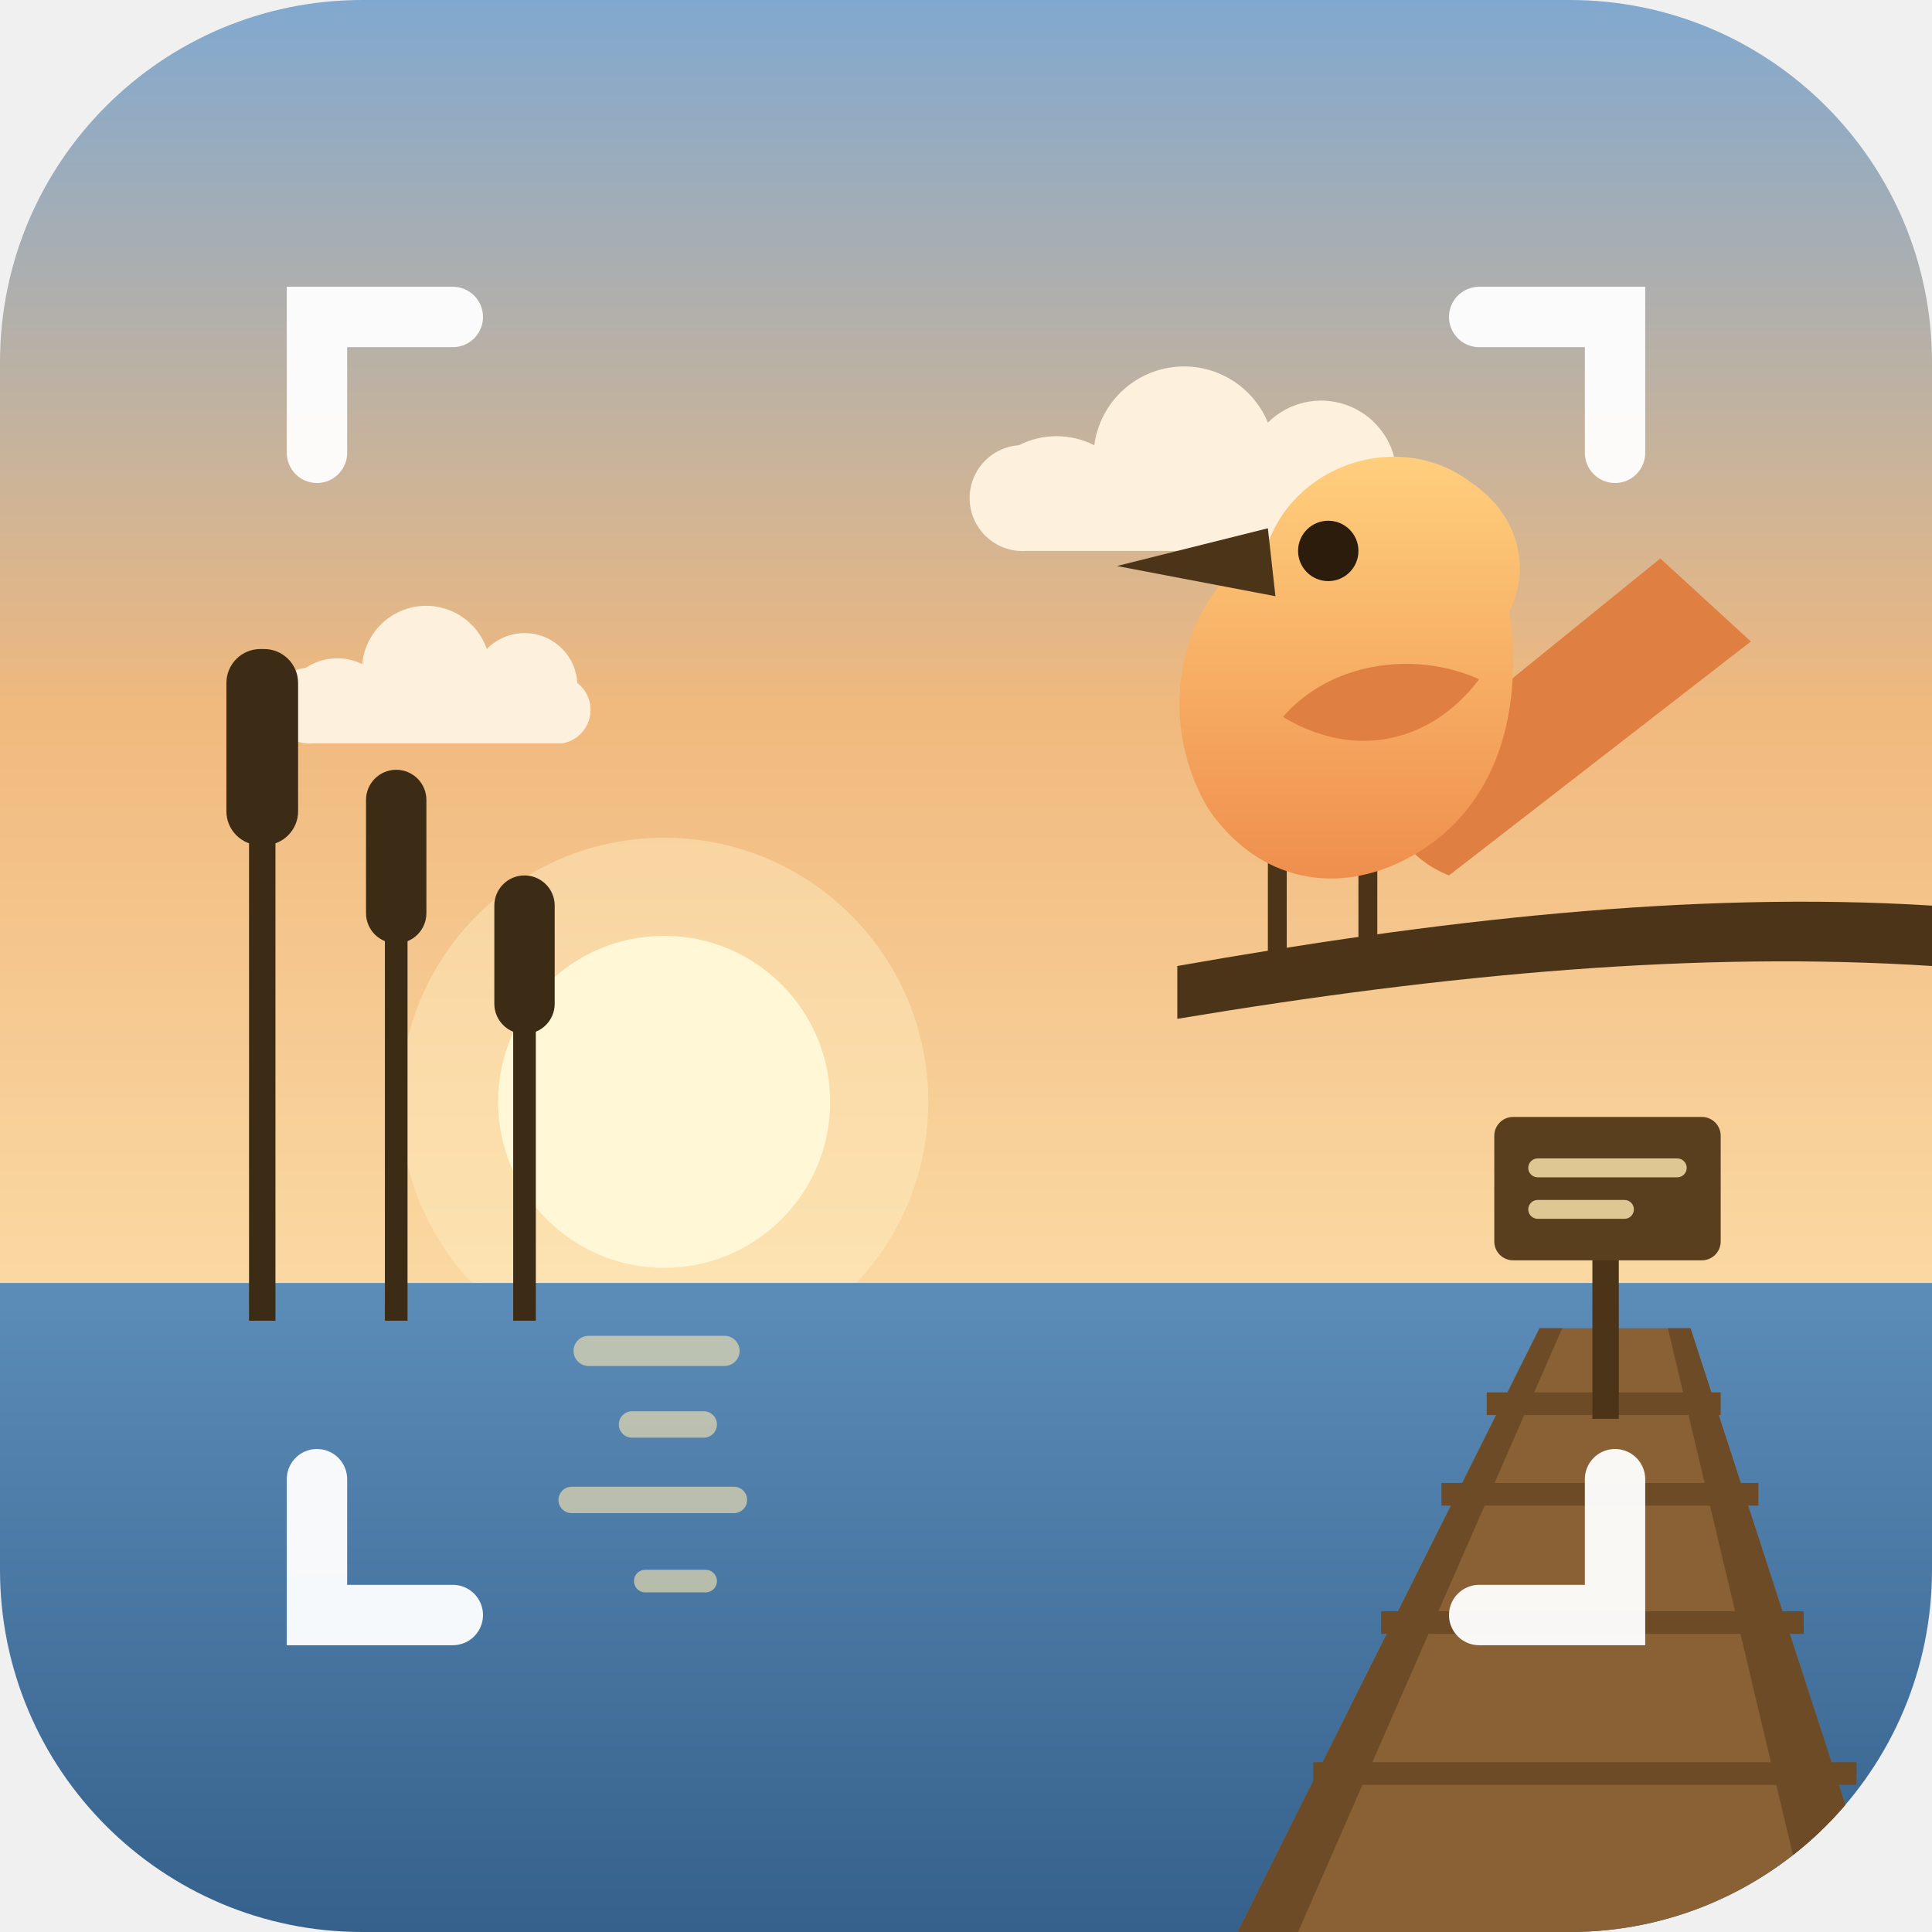
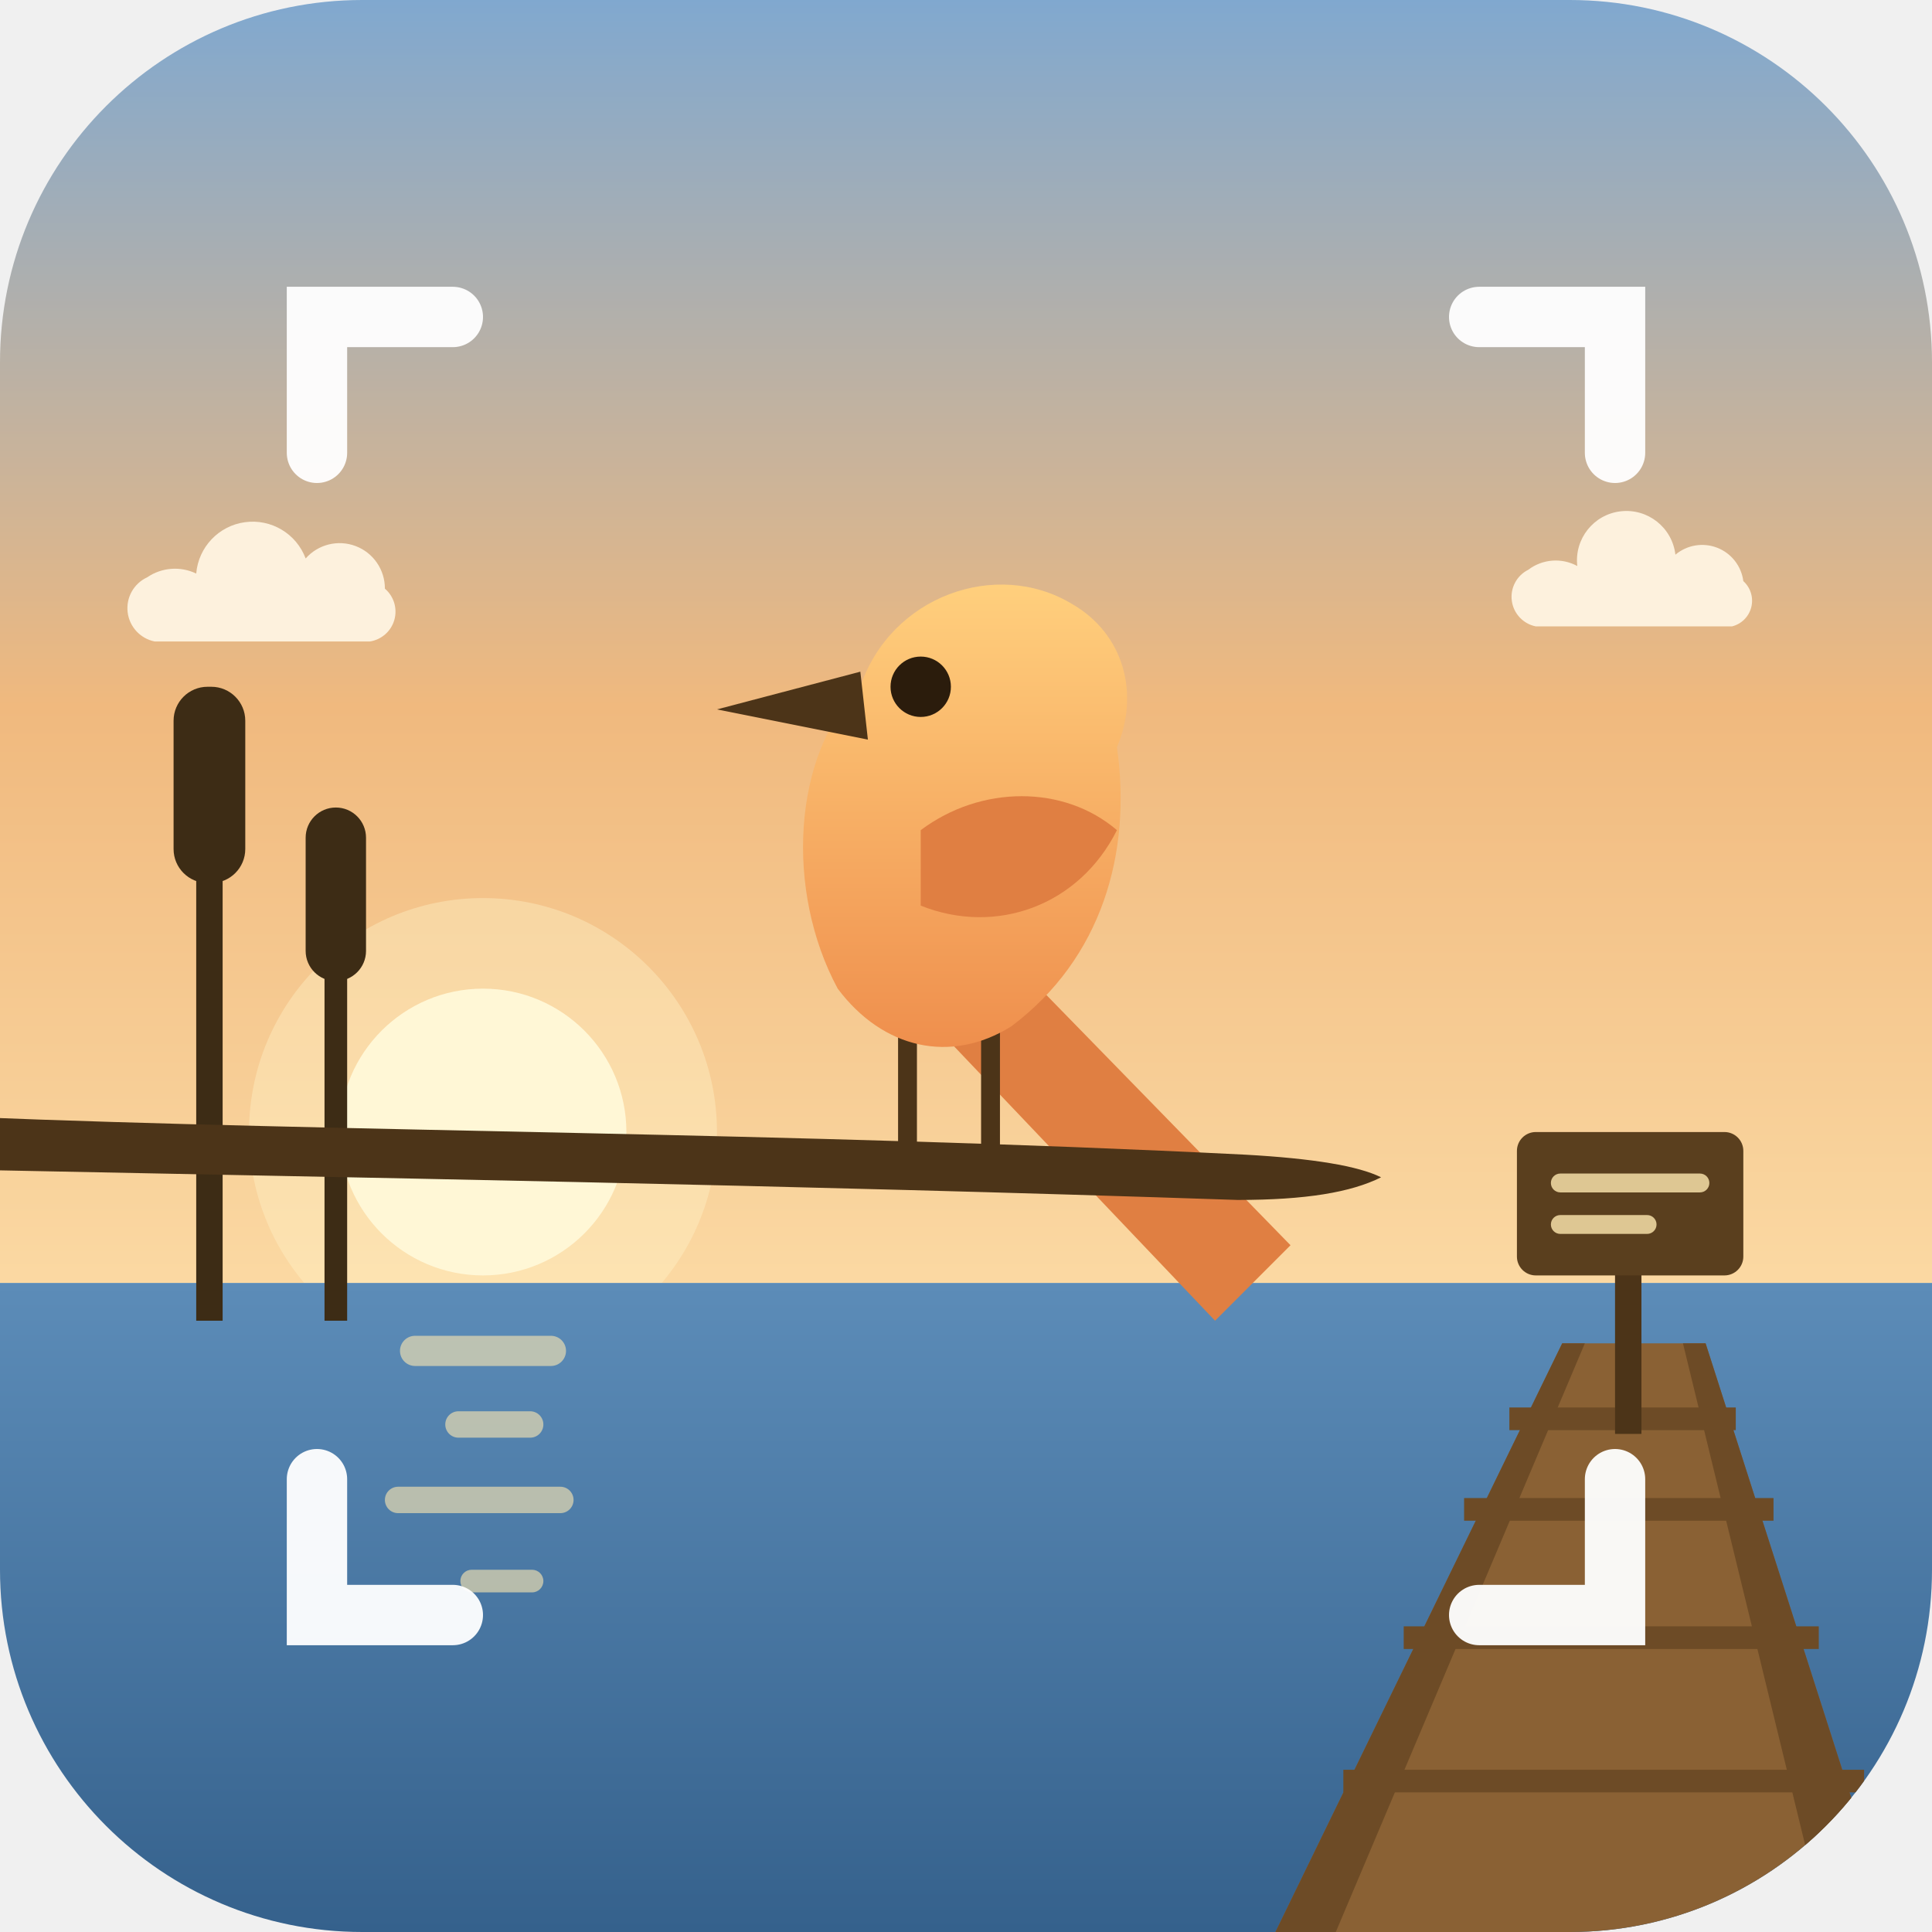
<svg xmlns="http://www.w3.org/2000/svg" viewBox="0 0 512 512">
  <defs>
    <linearGradient id="sky" x1="0" y1="0" x2="0" y2="1">
      <stop offset="0" stop-color="#7fa8d0" />
      <stop offset="0.55" stop-color="#f0b97e" />
      <stop offset="1" stop-color="#fbd9a3" />
    </linearGradient>
    <linearGradient id="water" x1="0" y1="0" x2="0" y2="1">
      <stop offset="0" stop-color="#5c8cb8" />
      <stop offset="1" stop-color="#35618c" />
    </linearGradient>
    <linearGradient id="bird" x1="0" y1="0" x2="0" y2="1">
      <stop offset="0" stop-color="#ffcf7d" />
      <stop offset="1" stop-color="#ef8f4d" />
    </linearGradient>
    <clipPath id="rr">
      <rect width="512" height="512" rx="96" />
    </clipPath>
  </defs>
  <g clip-path="url(#rr)">
    <rect width="512" height="340" fill="url(#sky)" />
-     <circle cx="176" cy="292" r="70" fill="#fff3c9" opacity="0.4" />
-     <circle cx="176" cy="292" r="44" fill="#fff7d6" />
+     <circle cx="128" cy="300" r="62" fill="#fff3c9" opacity="0.4" />
+     <circle cx="128" cy="300" r="38" fill="#fff7d6" />
    <g fill="#fdf1dd">
-       <path d="M290 118 a24 24 0 0 1 46 -6 a20 20 0 0 1 34 12 a12 12 0 0 1 -6 22 h-92 a14 14 0 0 1 -2 -28 a22 22 0 0 1 20 0 Z" />
-       <path d="M96 176 a17 17 0 0 1 33 -4 a14 14 0 0 1 24 9 a9 9 0 0 1 -4 16 h-66 a10 10 0 0 1 -2 -20 a15 15 0 0 1 15 -1 Z" />
+       <path d="M52 152 a15 15 0 0 1 29 -4 a12 12 0 0 1 21 8 a8 8 0 0 1 -4 14 h-57 a9 9 0 0 1 -2 -17 a13 13 0 0 1 13 -1 Z" />
+       <path d="M418 150 a13 13 0 0 1 26 -3 a11 11 0 0 1 18 7 a7 7 0 0 1 -3 12 h-52 a8 8 0 0 1 -2 -15 a12 12 0 0 1 13 -1 Z" />
    </g>
    <rect y="340" width="512" height="172" fill="url(#water)" />
    <g fill="#ffe9b0" opacity="0.6">
-       <rect x="152" y="354" width="44" height="8" rx="4" />
-       <rect x="164" y="374" width="26" height="7" rx="3.5" />
-       <rect x="148" y="394" width="50" height="7" rx="3.5" />
-       <rect x="168" y="416" width="22" height="6" rx="3" />
+       <rect x="106" y="354" width="44" height="8" rx="4" />
+       <rect x="118" y="374" width="26" height="7" rx="3.5" />
+       <rect x="102" y="394" width="50" height="7" rx="3.5" />
+       <rect x="122" y="416" width="22" height="6" rx="3" />
    </g>
    <g>
-       <path d="M328 512 L 500 512 L 448 352 L 408 352 Z" fill="#8a6134" />
-       <path d="M328 512 L 408 352 L 414 352 L 344 512 Z" fill="#6d4b26" />
-       <path d="M500 512 L 448 352 L 442 352 L 480 512 Z" fill="#6d4b26" />
+       <path d="M338 512 L 502 512 L 452 356 L 414 356 Z" fill="#8a6134" />
+       <path d="M338 512 L 414 356 L 420 356 L 354 512 Z" fill="#6d4b26" />
+       <path d="M502 512 L 452 356 L 446 356 L 484 512 Z" fill="#6d4b26" />
      <g stroke="#6d4b26" stroke-width="6">
-         <line x1="348" y1="470" x2="492" y2="470" />
-         <line x1="366" y1="430" x2="478" y2="430" />
-         <line x1="382" y1="396" x2="466" y2="396" />
-         <line x1="394" y1="372" x2="456" y2="372" />
+         <line x1="356" y1="472" x2="494" y2="472" />
+         <line x1="372" y1="434" x2="482" y2="434" />
+         <line x1="388" y1="400" x2="470" y2="400" />
+         <line x1="400" y1="376" x2="460" y2="376" />
      </g>
-       <rect x="422" y="330" width="7" height="46" fill="#4c3418" />
-       <rect x="396" y="296" width="60" height="38" rx="5" fill="#5a3f1e" />
+       <rect x="428" y="334" width="7" height="46" fill="#4c3418" />
+       <rect x="402" y="300" width="60" height="38" rx="5" fill="#5a3f1e" />
      <g fill="#ffe9b0" opacity="0.8">
-         <rect x="405" y="307" width="42" height="5" rx="2.5" />
-         <rect x="405" y="318" width="28" height="5" rx="2.5" />
+         <rect x="411" y="311" width="42" height="5" rx="2.5" />
+         <rect x="411" y="322" width="28" height="5" rx="2.5" />
      </g>
    </g>
    <g fill="#3d2c15">
-       <rect x="66" y="200" width="7" height="150" />
-       <rect x="60" y="172" width="19" height="52" rx="9" />
-       <rect x="102" y="230" width="6" height="120" />
-       <rect x="97" y="204" width="16" height="46" rx="8" />
-       <rect x="136" y="256" width="6" height="94" />
-       <rect x="131" y="232" width="16" height="42" rx="8" />
+       <rect x="52" y="210" width="7" height="140" />
+       <rect x="46" y="182" width="19" height="52" rx="9" />
+       <rect x="86" y="240" width="6" height="110" />
+       <rect x="81" y="214" width="16" height="46" rx="8" />
    </g>
-     <path d="M512 240 C 448 236, 380 244, 312 256 L 312 270 C 384 258, 450 252, 512 256 Z" fill="#4c3418" />
+     <path d="M262 248 L 342 330 L 322 350 L 244 268 C 249 260, 255 253, 262 248 Z" fill="#e07f42" />
+     <path d="M-8 296 C 90 300, 210 300, 330 306 C 348 307, 360 309, 366 312 C 358 316, 346 318, 328 318 C 210 314, 90 312, -8 310 Z" fill="#4c3418" />
    <g>
-       <path d="M366 208 L 440 148 L 464 170 L 384 232 C 374 228, 368 220, 366 208 Z" fill="#e07f42" />
-       <rect x="336" y="224" width="5" height="34" fill="#4c3418" />
-       <rect x="360" y="222" width="5" height="36" fill="#4c3418" />
-       <path d="M320 214                C 306 190, 312 158, 336 144                C 344 122, 372 114, 390 128                C 402 136, 406 150, 400 162                C 404 190, 396 216, 372 228                C 352 238, 332 232, 320 214 Z" fill="url(#bird)" />
-       <path d="M336 140 L 296 150 L 338 158 Z" fill="#4c3418" />
-       <circle cx="352" cy="146" r="8" fill="#2b1c0c" />
-       <path d="M340 190 C 352 176, 374 172, 392 180 C 380 196, 360 202, 340 190 Z" fill="#e07f42" />
+       <rect x="238" y="272" width="5" height="32" fill="#4c3418" />
+       <rect x="260" y="272" width="5" height="32" fill="#4c3418" />
+       <path d="M222 262                C 208 236, 210 200, 228 182                C 236 158, 264 148, 284 160                C 298 168, 302 184, 296 198                C 300 226, 292 254, 268 272                C 252 282, 234 278, 222 262 Z" fill="url(#bird)" />
+       <path d="M244 220 C 260 208, 282 208, 296 220 C 286 240, 264 248, 244 240 Z" fill="#e07f42" />
+       <path d="M228 178 L 190 188 L 230 196 Z" fill="#4c3418" />
+       <circle cx="244" cy="182" r="8" fill="#2b1c0c" />
    </g>
  </g>
  <g fill="none" stroke="#ffffff" stroke-opacity="0.95" stroke-width="16" stroke-linecap="round">
    <path d="M120 84 H84 V120" />
    <path d="M392 84 H428 V120" />
    <path d="M120 428 H84 V392" />
    <path d="M392 428 H428 V392" />
  </g>
</svg>
